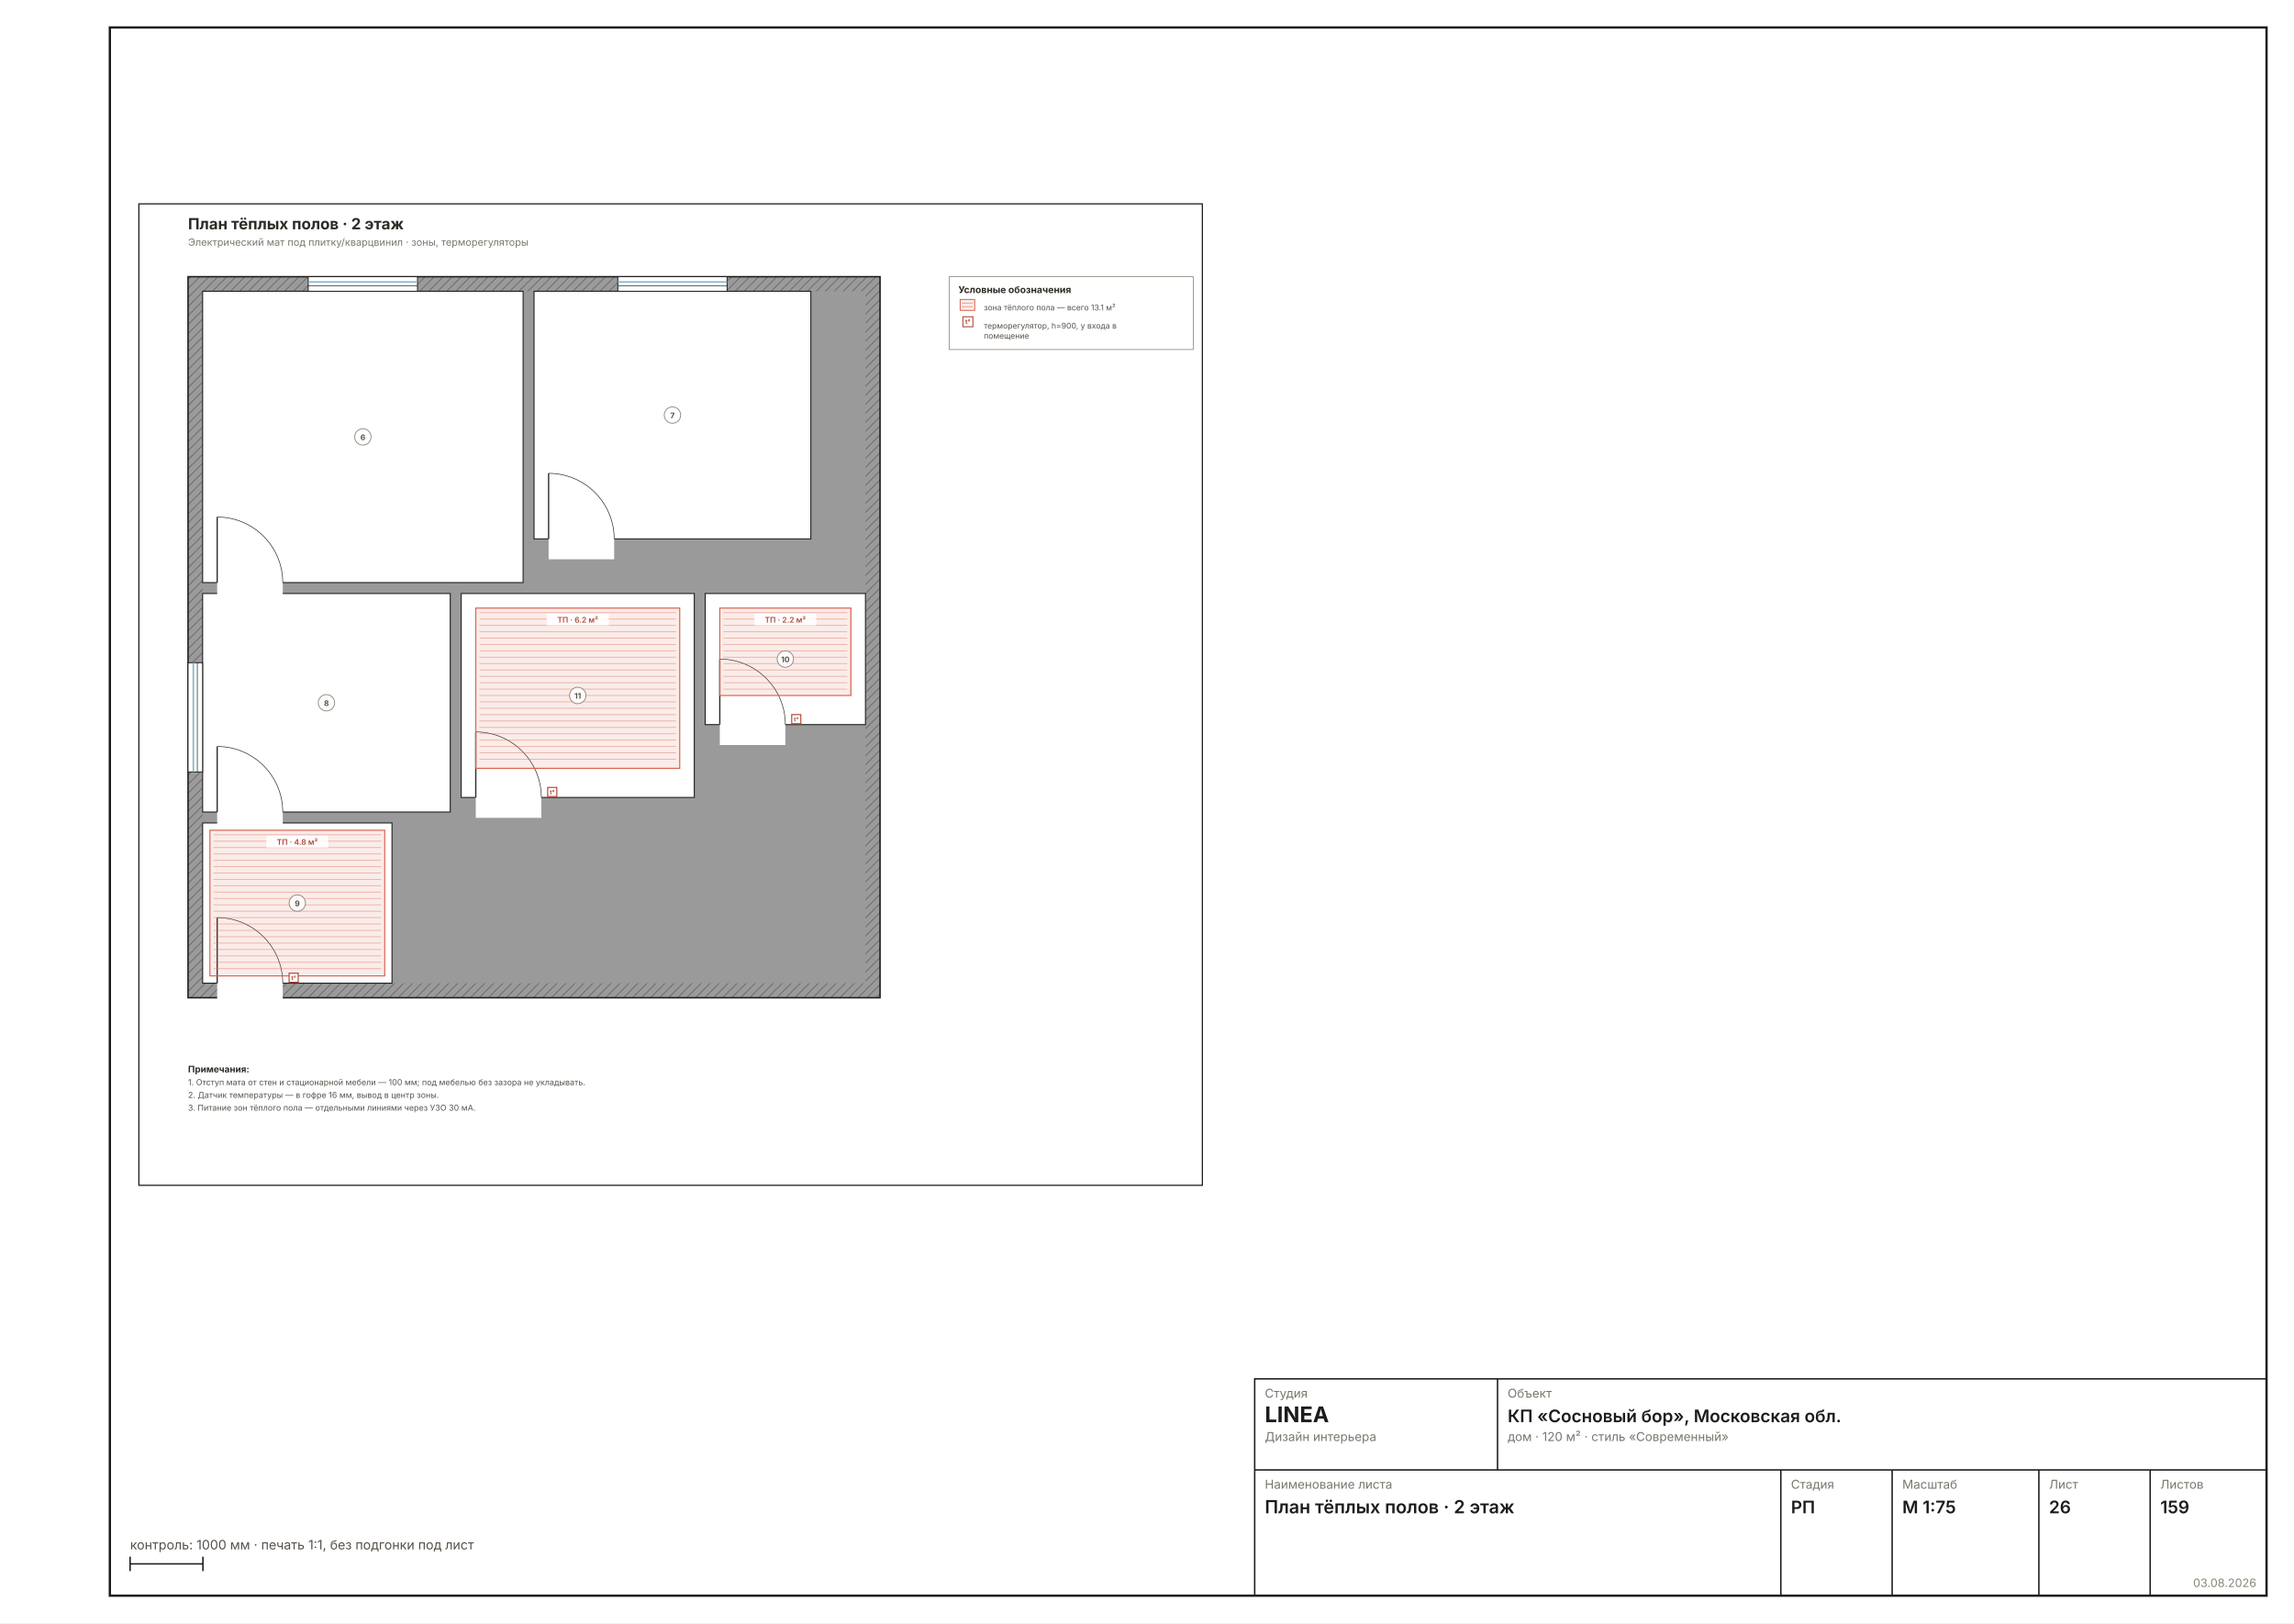
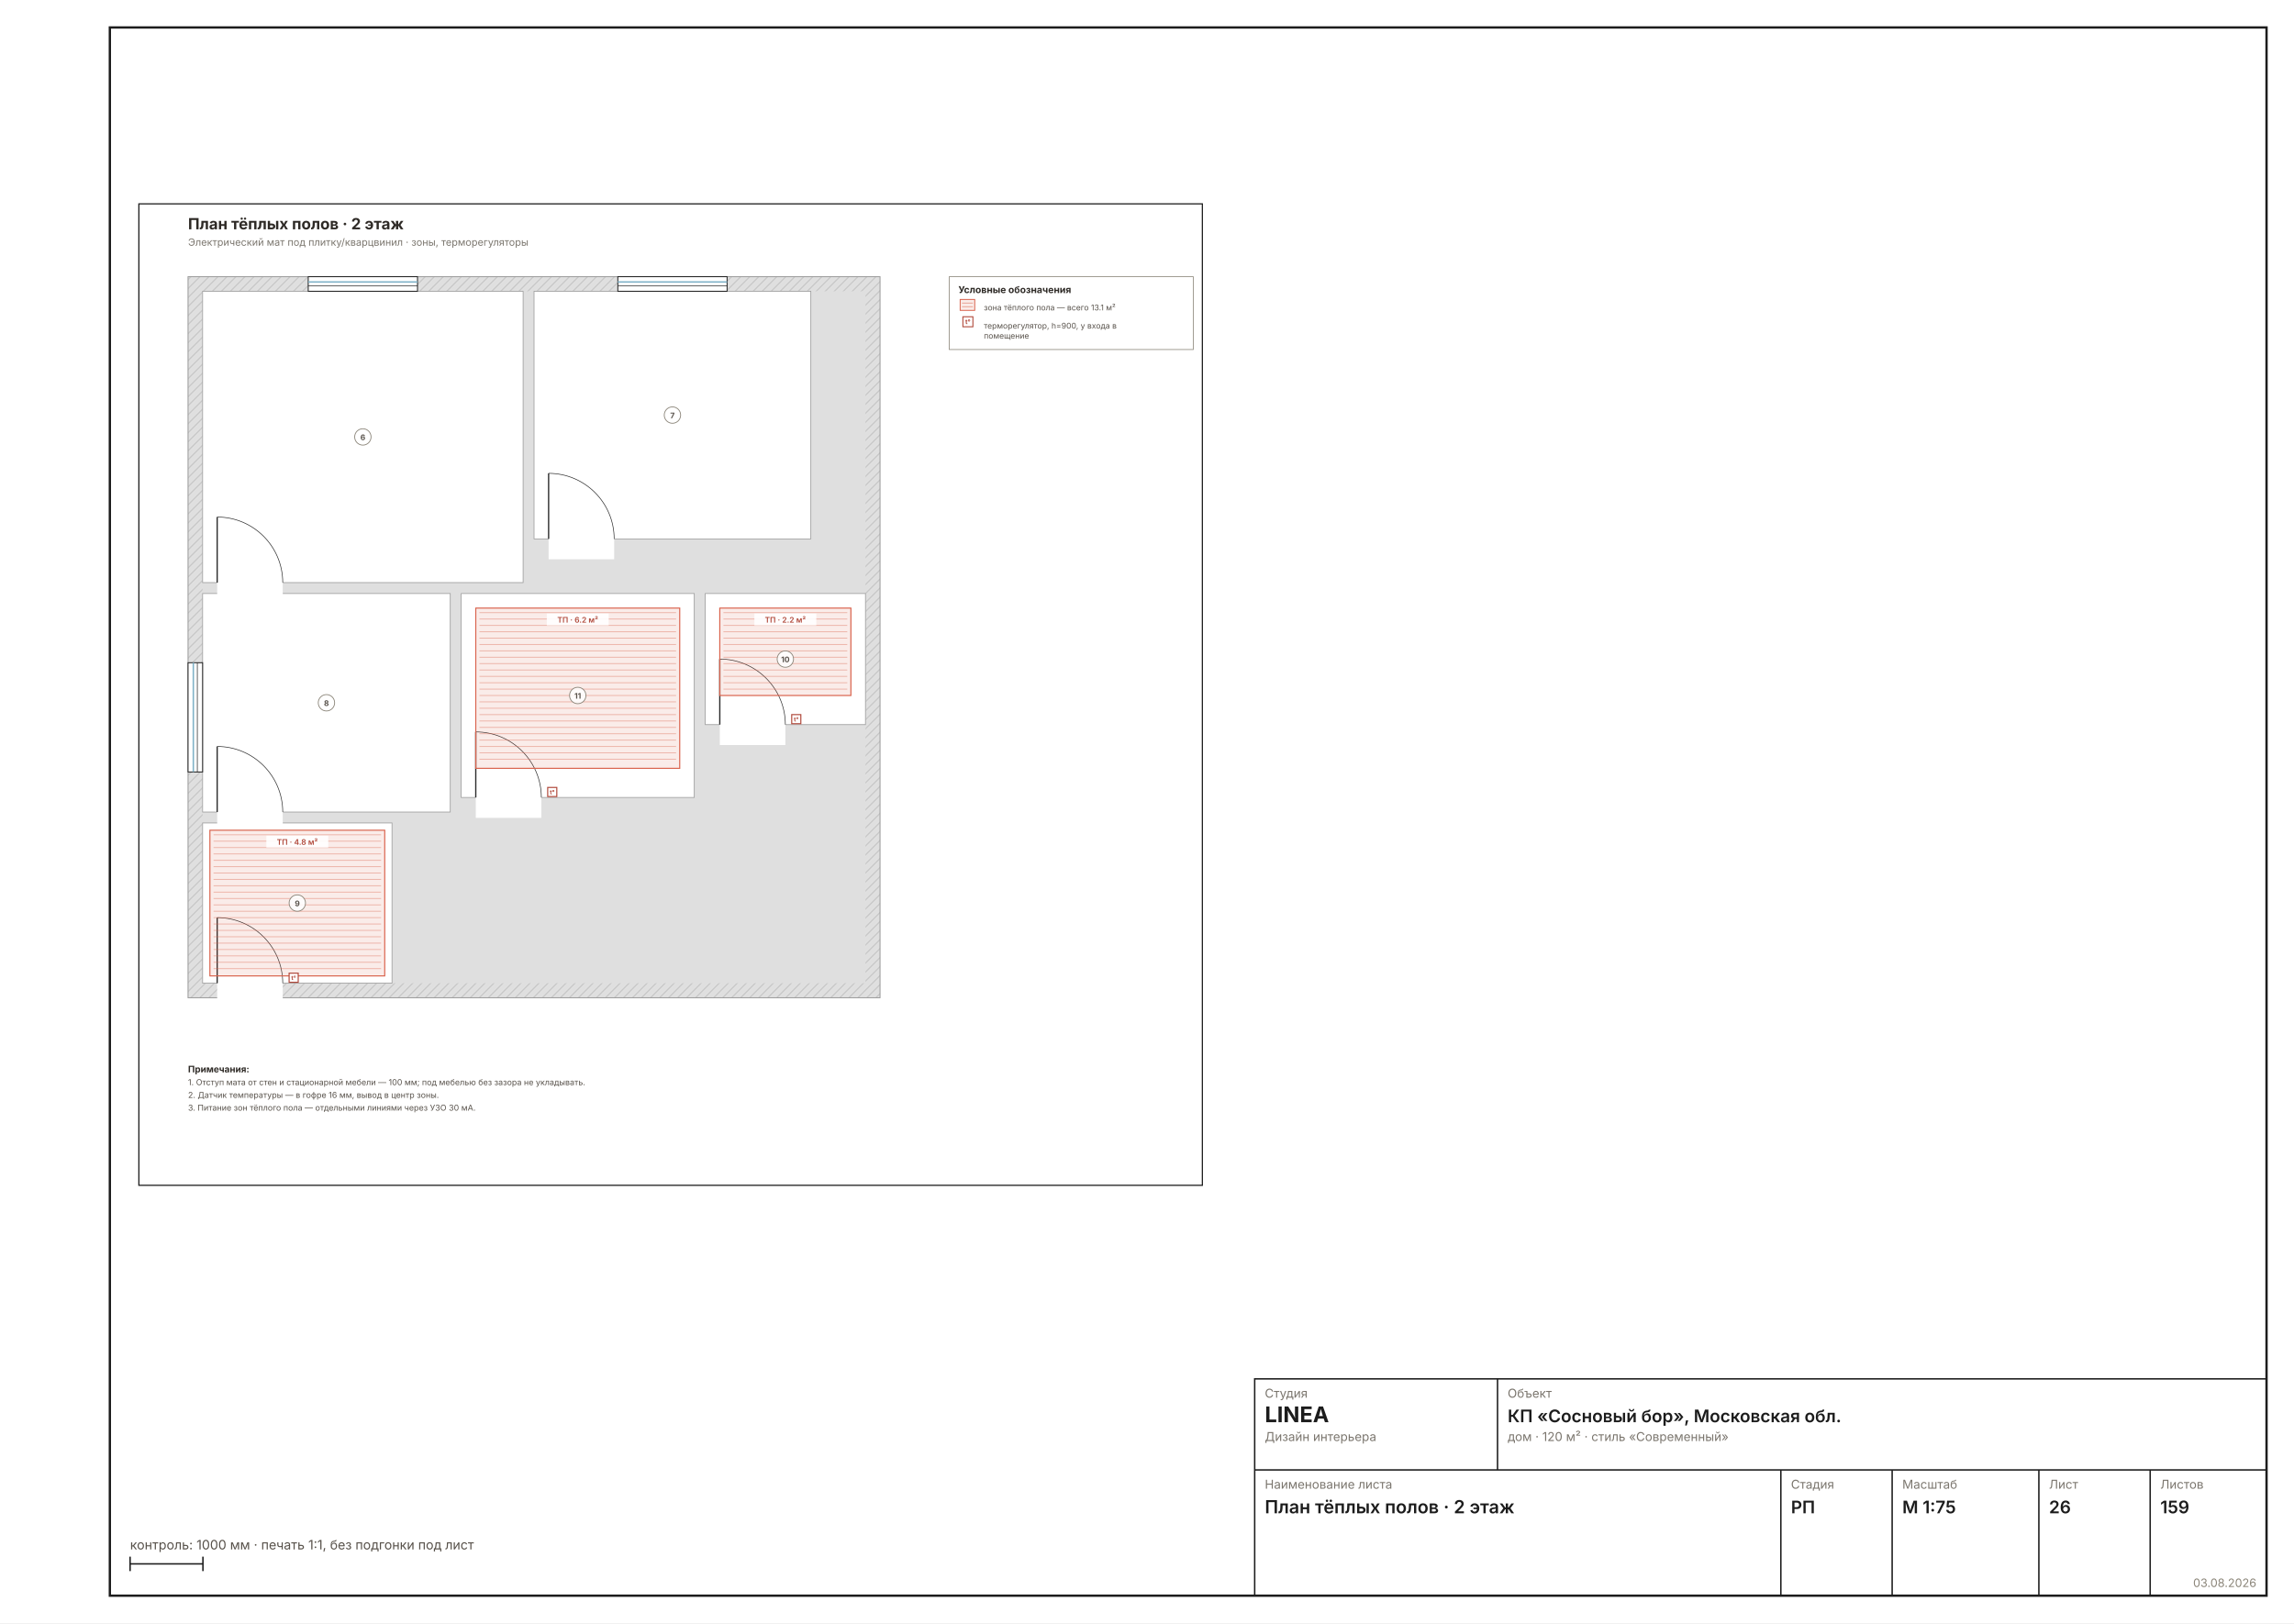
<svg xmlns="http://www.w3.org/2000/svg" width="1587" height="1123" viewBox="0 0 1587 1123" font-family="Inter, &quot;Helvetica Neue&quot;, Arial, sans-serif">
  <rect width="1587" height="1123" fill="#FFFFFF" />
  <rect x="76" y="19" width="1492" height="1085" fill="none" stroke="#1C1C1C" stroke-width="1.6" />
  <g transform="translate(86 130.9631) scale(0.6299)">
    <rect x="16" y="16" width="1168" height="1078" fill="none" stroke="#1C1C1C" stroke-width="1.3" />
    <defs>
      <pattern id="wh26" width="7" height="7" patternUnits="userSpaceOnUse" patternTransform="rotate(45)">
-         <rect width="7" height="7" fill="#9A9A9A" />
-         <line x1="0" y1="0" x2="0" y2="7" stroke="#6E6E6E" stroke-width="2" />
+         <rect width="7" height="7" fill="#DFDFDF" />
+         <line x1="0" y1="0" x2="0" y2="7" stroke="#C4C4C4" stroke-width="2" />
      </pattern>
    </defs>
-     <rect x="70" y="96" width="760" height="792" fill="url(#wh26)" stroke="#1C1C1C" stroke-width="1.6" />
-     <rect x="86" y="112" width="728" height="760" fill="#9A9A9A" />
-     <rect x="86" y="112" width="352" height="320" fill="#FFFFFF" stroke="#1C1C1C" stroke-width="1.1" />
-     <rect x="450" y="112" width="304" height="272" fill="#FFFFFF" stroke="#1C1C1C" stroke-width="1.1" />
-     <rect x="86" y="444" width="272" height="240" fill="#FFFFFF" stroke="#1C1C1C" stroke-width="1.1" />
-     <rect x="86" y="696" width="208" height="176" fill="#FFFFFF" stroke="#1C1C1C" stroke-width="1.1" />
-     <rect x="638" y="444" width="176" height="144" fill="#FFFFFF" stroke="#1C1C1C" stroke-width="1.1" />
-     <rect x="370" y="444" width="256" height="224" fill="#FFFFFF" stroke="#1C1C1C" stroke-width="1.1" />
+     <rect x="70" y="96" width="760" height="792" fill="url(#wh26)" stroke="#9A9A9A" stroke-width="1" />
+     <rect x="86" y="112" width="728" height="760" fill="#DFDFDF" />
+     <rect x="86" y="112" width="352" height="320" fill="#FFFFFF" stroke="#9A9A9A" stroke-width="0.8" />
+     <rect x="450" y="112" width="304" height="272" fill="#FFFFFF" stroke="#9A9A9A" stroke-width="0.8" />
+     <rect x="86" y="444" width="272" height="240" fill="#FFFFFF" stroke="#9A9A9A" stroke-width="0.8" />
+     <rect x="86" y="696" width="208" height="176" fill="#FFFFFF" stroke="#9A9A9A" stroke-width="0.8" />
+     <rect x="638" y="444" width="176" height="144" fill="#FFFFFF" stroke="#9A9A9A" stroke-width="0.8" />
+     <rect x="370" y="444" width="256" height="224" fill="#FFFFFF" stroke="#9A9A9A" stroke-width="0.8" />
    <rect x="102" y="428.8" width="72" height="25.6" fill="#FFFFFF" />
    <line x1="102" y1="432" x2="102" y2="360" stroke="#2A2A2A" stroke-width="1.4" />
    <path d="M 174 432 A 72 72 0 0 0 102 360" fill="none" stroke="#2A2A2A" stroke-width="0.7" />
    <rect x="466" y="380.8" width="72" height="25.6" fill="#FFFFFF" />
    <line x1="466" y1="384" x2="466" y2="312" stroke="#2A2A2A" stroke-width="1.4" />
    <path d="M 538 384 A 72 72 0 0 0 466 312" fill="none" stroke="#2A2A2A" stroke-width="0.7" />
    <rect x="102" y="680.8" width="72" height="25.6" fill="#FFFFFF" />
    <line x1="102" y1="684" x2="102" y2="612" stroke="#2A2A2A" stroke-width="1.4" />
    <path d="M 174 684 A 72 72 0 0 0 102 612" fill="none" stroke="#2A2A2A" stroke-width="0.7" />
    <rect x="102" y="868.8" width="72" height="25.6" fill="#FFFFFF" />
    <line x1="102" y1="872" x2="102" y2="800" stroke="#2A2A2A" stroke-width="1.4" />
    <path d="M 174 872 A 72 72 0 0 0 102 800" fill="none" stroke="#2A2A2A" stroke-width="0.7" />
    <rect x="654" y="584.8" width="72" height="25.6" fill="#FFFFFF" />
    <line x1="654" y1="588" x2="654" y2="516" stroke="#2A2A2A" stroke-width="1.4" />
    <path d="M 726 588 A 72 72 0 0 0 654 516" fill="none" stroke="#2A2A2A" stroke-width="0.7" />
    <rect x="386" y="664.8" width="72" height="25.6" fill="#FFFFFF" />
    <line x1="386" y1="668" x2="386" y2="596" stroke="#2A2A2A" stroke-width="1.4" />
    <path d="M 458 668 A 72 72 0 0 0 386 596" fill="none" stroke="#2A2A2A" stroke-width="0.7" />
    <rect x="202" y="96" width="120" height="16" fill="#FFFFFF" stroke="#1C1C1C" stroke-width="1" />
    <line x1="202" y1="101.8" x2="322" y2="101.8" stroke="#7FB2C8" stroke-width="1.6" />
    <line x1="202" y1="106.2" x2="322" y2="106.2" stroke="#1C1C1C" stroke-width="0.7" />
    <rect x="542" y="96" width="120" height="16" fill="#FFFFFF" stroke="#1C1C1C" stroke-width="1" />
    <line x1="542" y1="101.8" x2="662" y2="101.8" stroke="#7FB2C8" stroke-width="1.6" />
    <line x1="542" y1="106.2" x2="662" y2="106.2" stroke="#1C1C1C" stroke-width="0.7" />
    <rect x="70" y="520" width="16" height="120" fill="#FFFFFF" stroke="#1C1C1C" stroke-width="1" />
    <line x1="75.8" y1="520" x2="75.8" y2="640" stroke="#7FB2C8" stroke-width="1.6" />
    <line x1="80.2" y1="520" x2="80.2" y2="640" stroke="#1C1C1C" stroke-width="0.7" />
    <rect x="94" y="704" width="192" height="160" fill="#D9634D1F" stroke="#D9634D" stroke-width="1.2" />
    <line x1="98" y1="709" x2="282" y2="709" stroke="#D9634D66" stroke-width="1" />
    <line x1="98" y1="716" x2="282" y2="716" stroke="#D9634D66" stroke-width="1" />
    <line x1="98" y1="723" x2="282" y2="723" stroke="#D9634D66" stroke-width="1" />
    <line x1="98" y1="730" x2="282" y2="730" stroke="#D9634D66" stroke-width="1" />
    <line x1="98" y1="737" x2="282" y2="737" stroke="#D9634D66" stroke-width="1" />
    <line x1="98" y1="744" x2="282" y2="744" stroke="#D9634D66" stroke-width="1" />
    <line x1="98" y1="751" x2="282" y2="751" stroke="#D9634D66" stroke-width="1" />
    <line x1="98" y1="758" x2="282" y2="758" stroke="#D9634D66" stroke-width="1" />
    <line x1="98" y1="765" x2="282" y2="765" stroke="#D9634D66" stroke-width="1" />
    <line x1="98" y1="772" x2="282" y2="772" stroke="#D9634D66" stroke-width="1" />
    <line x1="98" y1="779" x2="282" y2="779" stroke="#D9634D66" stroke-width="1" />
    <line x1="98" y1="786" x2="282" y2="786" stroke="#D9634D66" stroke-width="1" />
    <line x1="98" y1="793" x2="282" y2="793" stroke="#D9634D66" stroke-width="1" />
    <line x1="98" y1="800" x2="282" y2="800" stroke="#D9634D66" stroke-width="1" />
    <line x1="98" y1="807" x2="282" y2="807" stroke="#D9634D66" stroke-width="1" />
    <line x1="98" y1="814" x2="282" y2="814" stroke="#D9634D66" stroke-width="1" />
    <line x1="98" y1="821" x2="282" y2="821" stroke="#D9634D66" stroke-width="1" />
    <line x1="98" y1="828" x2="282" y2="828" stroke="#D9634D66" stroke-width="1" />
    <line x1="98" y1="835" x2="282" y2="835" stroke="#D9634D66" stroke-width="1" />
    <line x1="98" y1="842" x2="282" y2="842" stroke="#D9634D66" stroke-width="1" />
    <line x1="98" y1="849" x2="282" y2="849" stroke="#D9634D66" stroke-width="1" />
    <line x1="98" y1="856" x2="282" y2="856" stroke="#D9634D66" stroke-width="1" />
    <rect x="156" y="710" width="68" height="13" fill="#FFFFFFE6" />
    <text x="190" y="720" font-size="8.5" font-weight="600" text-anchor="middle" fill="#B0483A">ТП · 4.8 м²</text>
    <rect x="181" y="861" width="10" height="10" fill="#FFF" stroke="#B0483A" stroke-width="1.2" />
    <text x="186" y="868.5" font-size="6.5" font-weight="700" text-anchor="middle" fill="#B0483A">t°</text>
    <rect x="654" y="460" width="144" height="96" fill="#D9634D1F" stroke="#D9634D" stroke-width="1.2" />
    <line x1="658" y1="465" x2="794" y2="465" stroke="#D9634D66" stroke-width="1" />
    <line x1="658" y1="472" x2="794" y2="472" stroke="#D9634D66" stroke-width="1" />
    <line x1="658" y1="479" x2="794" y2="479" stroke="#D9634D66" stroke-width="1" />
    <line x1="658" y1="486" x2="794" y2="486" stroke="#D9634D66" stroke-width="1" />
    <line x1="658" y1="493" x2="794" y2="493" stroke="#D9634D66" stroke-width="1" />
    <line x1="658" y1="500" x2="794" y2="500" stroke="#D9634D66" stroke-width="1" />
    <line x1="658" y1="507" x2="794" y2="507" stroke="#D9634D66" stroke-width="1" />
    <line x1="658" y1="514" x2="794" y2="514" stroke="#D9634D66" stroke-width="1" />
    <line x1="658" y1="521" x2="794" y2="521" stroke="#D9634D66" stroke-width="1" />
    <line x1="658" y1="528" x2="794" y2="528" stroke="#D9634D66" stroke-width="1" />
    <line x1="658" y1="535" x2="794" y2="535" stroke="#D9634D66" stroke-width="1" />
    <line x1="658" y1="542" x2="794" y2="542" stroke="#D9634D66" stroke-width="1" />
    <line x1="658" y1="549" x2="794" y2="549" stroke="#D9634D66" stroke-width="1" />
    <rect x="692" y="466" width="68" height="13" fill="#FFFFFFE6" />
    <text x="726" y="476" font-size="8.5" font-weight="600" text-anchor="middle" fill="#B0483A">ТП · 2.2 м²</text>
    <rect x="733" y="577" width="10" height="10" fill="#FFF" stroke="#B0483A" stroke-width="1.2" />
    <text x="738" y="584.5" font-size="6.5" font-weight="700" text-anchor="middle" fill="#B0483A">t°</text>
    <rect x="386" y="460" width="224" height="176" fill="#D9634D1F" stroke="#D9634D" stroke-width="1.2" />
    <line x1="390" y1="465" x2="606" y2="465" stroke="#D9634D66" stroke-width="1" />
    <line x1="390" y1="472" x2="606" y2="472" stroke="#D9634D66" stroke-width="1" />
    <line x1="390" y1="479" x2="606" y2="479" stroke="#D9634D66" stroke-width="1" />
    <line x1="390" y1="486" x2="606" y2="486" stroke="#D9634D66" stroke-width="1" />
    <line x1="390" y1="493" x2="606" y2="493" stroke="#D9634D66" stroke-width="1" />
    <line x1="390" y1="500" x2="606" y2="500" stroke="#D9634D66" stroke-width="1" />
    <line x1="390" y1="507" x2="606" y2="507" stroke="#D9634D66" stroke-width="1" />
    <line x1="390" y1="514" x2="606" y2="514" stroke="#D9634D66" stroke-width="1" />
    <line x1="390" y1="521" x2="606" y2="521" stroke="#D9634D66" stroke-width="1" />
    <line x1="390" y1="528" x2="606" y2="528" stroke="#D9634D66" stroke-width="1" />
    <line x1="390" y1="535" x2="606" y2="535" stroke="#D9634D66" stroke-width="1" />
    <line x1="390" y1="542" x2="606" y2="542" stroke="#D9634D66" stroke-width="1" />
    <line x1="390" y1="549" x2="606" y2="549" stroke="#D9634D66" stroke-width="1" />
    <line x1="390" y1="556" x2="606" y2="556" stroke="#D9634D66" stroke-width="1" />
    <line x1="390" y1="563" x2="606" y2="563" stroke="#D9634D66" stroke-width="1" />
    <line x1="390" y1="570" x2="606" y2="570" stroke="#D9634D66" stroke-width="1" />
    <line x1="390" y1="577" x2="606" y2="577" stroke="#D9634D66" stroke-width="1" />
    <line x1="390" y1="584" x2="606" y2="584" stroke="#D9634D66" stroke-width="1" />
    <line x1="390" y1="591" x2="606" y2="591" stroke="#D9634D66" stroke-width="1" />
    <line x1="390" y1="598" x2="606" y2="598" stroke="#D9634D66" stroke-width="1" />
    <line x1="390" y1="605" x2="606" y2="605" stroke="#D9634D66" stroke-width="1" />
    <line x1="390" y1="612" x2="606" y2="612" stroke="#D9634D66" stroke-width="1" />
    <line x1="390" y1="619" x2="606" y2="619" stroke="#D9634D66" stroke-width="1" />
    <line x1="390" y1="626" x2="606" y2="626" stroke="#D9634D66" stroke-width="1" />
    <rect x="464" y="466" width="68" height="13" fill="#FFFFFFE6" />
    <text x="498" y="476" font-size="8.5" font-weight="600" text-anchor="middle" fill="#B0483A">ТП · 6.2 м²</text>
    <rect x="465" y="657" width="10" height="10" fill="#FFF" stroke="#B0483A" stroke-width="1.2" />
    <text x="470" y="664.5" font-size="6.5" font-weight="700" text-anchor="middle" fill="#B0483A">t°</text>
    <circle cx="262" cy="272" r="9" fill="#FFFFFFD9" stroke="#8A8478" stroke-width="0.9" />
    <text x="262" y="275.5" font-size="8.5" font-weight="700" text-anchor="middle" fill="#57514A">6</text>
    <circle cx="602" cy="248" r="9" fill="#FFFFFFD9" stroke="#8A8478" stroke-width="0.9" />
    <text x="602" y="251.5" font-size="8.5" font-weight="700" text-anchor="middle" fill="#57514A">7</text>
    <circle cx="222" cy="564" r="9" fill="#FFFFFFD9" stroke="#8A8478" stroke-width="0.9" />
    <text x="222" y="567.5" font-size="8.5" font-weight="700" text-anchor="middle" fill="#57514A">8</text>
    <circle cx="190" cy="784" r="9" fill="#FFFFFFD9" stroke="#8A8478" stroke-width="0.9" />
    <text x="190" y="787.5" font-size="8.5" font-weight="700" text-anchor="middle" fill="#57514A">9</text>
    <circle cx="726" cy="516" r="9" fill="#FFFFFFD9" stroke="#8A8478" stroke-width="0.9" />
    <text x="726" y="519.5" font-size="8.5" font-weight="700" text-anchor="middle" fill="#57514A">10</text>
    <circle cx="498" cy="556" r="9" fill="#FFFFFFD9" stroke="#8A8478" stroke-width="0.9" />
    <text x="498" y="559.5" font-size="8.5" font-weight="700" text-anchor="middle" fill="#57514A">11</text>
    <rect x="906" y="96" width="268" height="80" fill="none" stroke="#8A8478" stroke-width="0.8" />
    <text x="916" y="114" font-size="10.5" font-weight="700" fill="#2E2A26">Условные обозначения</text>
    <rect x="918" y="121" width="16" height="12" fill="#D9634D1F" stroke="#D9634D" stroke-width="1" />
    <line x1="920" y1="125" x2="932" y2="125" stroke="#D9634D88" stroke-width="1" />
    <line x1="920" y1="129" x2="932" y2="129" stroke="#D9634D88" stroke-width="1" />
    <text x="944" y="133" font-size="8.7" fill="#57514A">зона тёплого пола — всего 13.1 м²</text>
    <rect x="921" y="140" width="11" height="11" fill="#FFF" stroke="#B0483A" stroke-width="1.1" />
    <text x="926.5" y="148" font-size="7" font-weight="700" text-anchor="middle" fill="#B0483A">t°</text>
    <text x="944" y="153" font-size="8.7" fill="#57514A">терморегулятор, h=900, у входа в</text>
    <text x="944" y="164" font-size="8.7" fill="#57514A">помещение</text>
    <text x="70" y="970" font-size="10" font-weight="700" fill="#2E2A26">Примечания:</text>
    <text x="70" y="984" font-size="9" fill="#57514A">1. Отступ мата от стен и стационарной мебели — 100 мм; под мебелью без зазора не укладывать.</text>
    <text x="70" y="998" font-size="9" fill="#57514A">2. Датчик температуры — в гофре 16 мм, вывод в центр зоны.</text>
    <text x="70" y="1012" font-size="9" fill="#57514A">3. Питание зон тёплого пола — отдельными линиями через УЗО 30 мА.</text>
    <text x="70" y="44" font-size="17" font-weight="700" fill="#2E2A26">План тёплых полов · 2 этаж</text>
    <text x="70" y="62" font-size="11" fill="#7A756D">Электрический мат под плитку/кварцвинил · зоны, терморегуляторы</text>
  </g>
  <g stroke="#1C1C1C" stroke-width="1" fill="none">
    <rect x="868" y="954" width="700" height="150" />
    <line x1="868" y1="1017" x2="1568" y2="1017" />
    <line x1="1036" y1="954" x2="1036" y2="1017" />
    <line x1="1232" y1="1017" x2="1232" y2="1104" />
    <line x1="1309" y1="1017" x2="1309" y2="1104" />
    <line x1="1410.5" y1="1017" x2="1410.5" y2="1104" />
    <line x1="1487.5" y1="1017" x2="1487.5" y2="1104" />
  </g>
  <text x="875" y="967" font-size="8.5" fill="#7A756D">Студия</text>
  <text x="875" y="984" font-size="15" font-weight="700" fill="#1C1C1C">LINEA</text>
  <text x="875" y="997" font-size="8.5" fill="#7A756D">Дизайн интерьера</text>
  <text x="1043" y="967" font-size="8.5" fill="#7A756D">Объект</text>
  <text x="1043" y="984" font-size="12" font-weight="600" fill="#1C1C1C">КП «Сосновый бор», Московская обл.</text>
  <text x="1043" y="997" font-size="8.5" fill="#7A756D">дом · 120 м² · стиль «Современный»</text>
  <text x="875" y="1030" font-size="8.5" fill="#7A756D">Наименование листа</text>
  <text x="875" y="1047" font-size="12.5" font-weight="600" fill="#1C1C1C">План тёплых полов · 2 этаж</text>
  <text x="1239" y="1030" font-size="8.5" fill="#7A756D">Стадия</text>
  <text x="1239" y="1047" font-size="12" font-weight="600" fill="#1C1C1C">РП</text>
  <text x="1316" y="1030" font-size="8.5" fill="#7A756D">Масштаб</text>
  <text x="1316" y="1047" font-size="12" font-weight="600" fill="#1C1C1C">М 1:75</text>
  <text x="1417.5" y="1030" font-size="8.5" fill="#7A756D">Лист</text>
  <text x="1417.5" y="1047" font-size="12" font-weight="600" fill="#1C1C1C">26</text>
  <text x="1494.5" y="1030" font-size="8.5" fill="#7A756D">Листов</text>
  <text x="1494.5" y="1047" font-size="12" font-weight="600" fill="#1C1C1C">159</text>
  <text x="1561" y="1098" font-size="8" fill="#8A8478" text-anchor="end">03.08.2026</text>
  <g stroke="#1C1C1C" stroke-width="1">
    <line x1="90" y1="1082" x2="140.392" y2="1082" />
    <line x1="90" y1="1077" x2="90" y2="1087" />
    <line x1="140.392" y1="1077" x2="140.392" y2="1087" />
  </g>
  <text x="90" y="1072" font-size="9" fill="#57514A">контроль: 1000 мм · печать 1:1, без подгонки под лист</text>
</svg>
